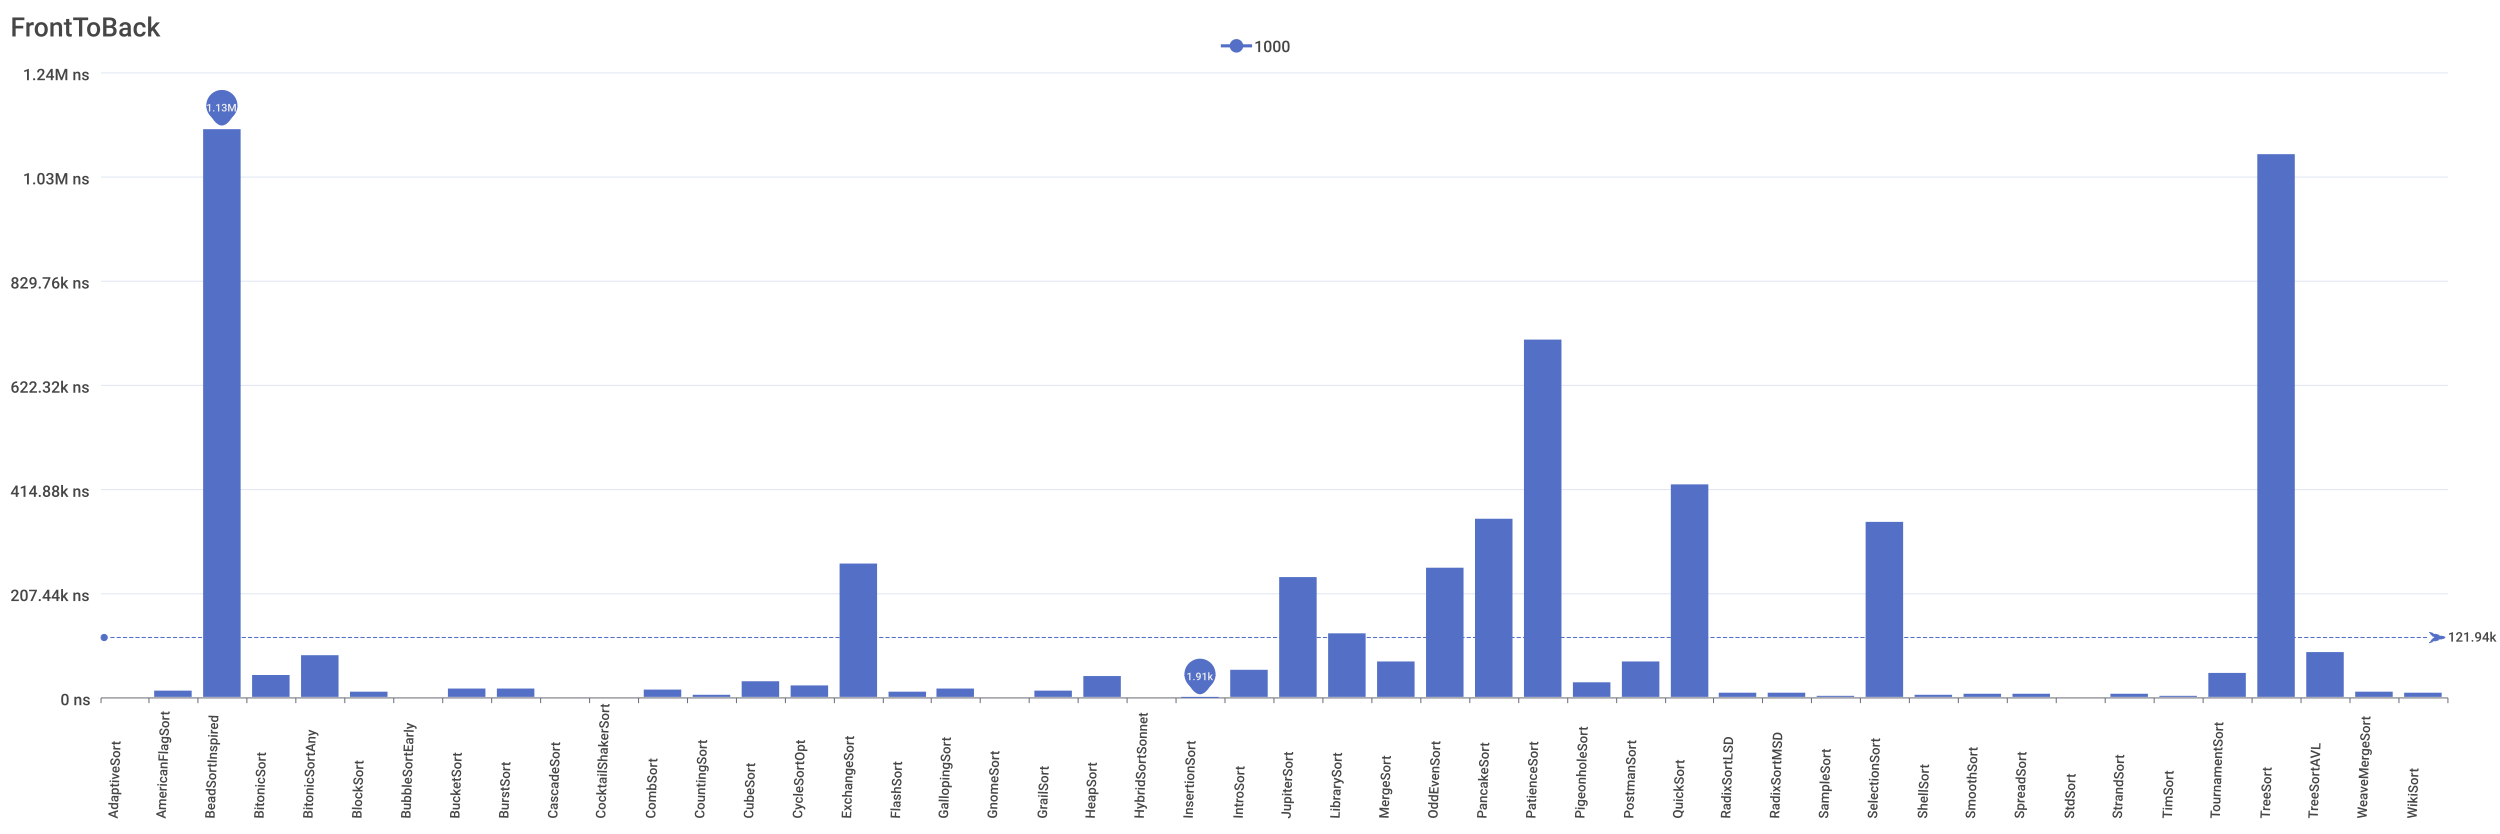
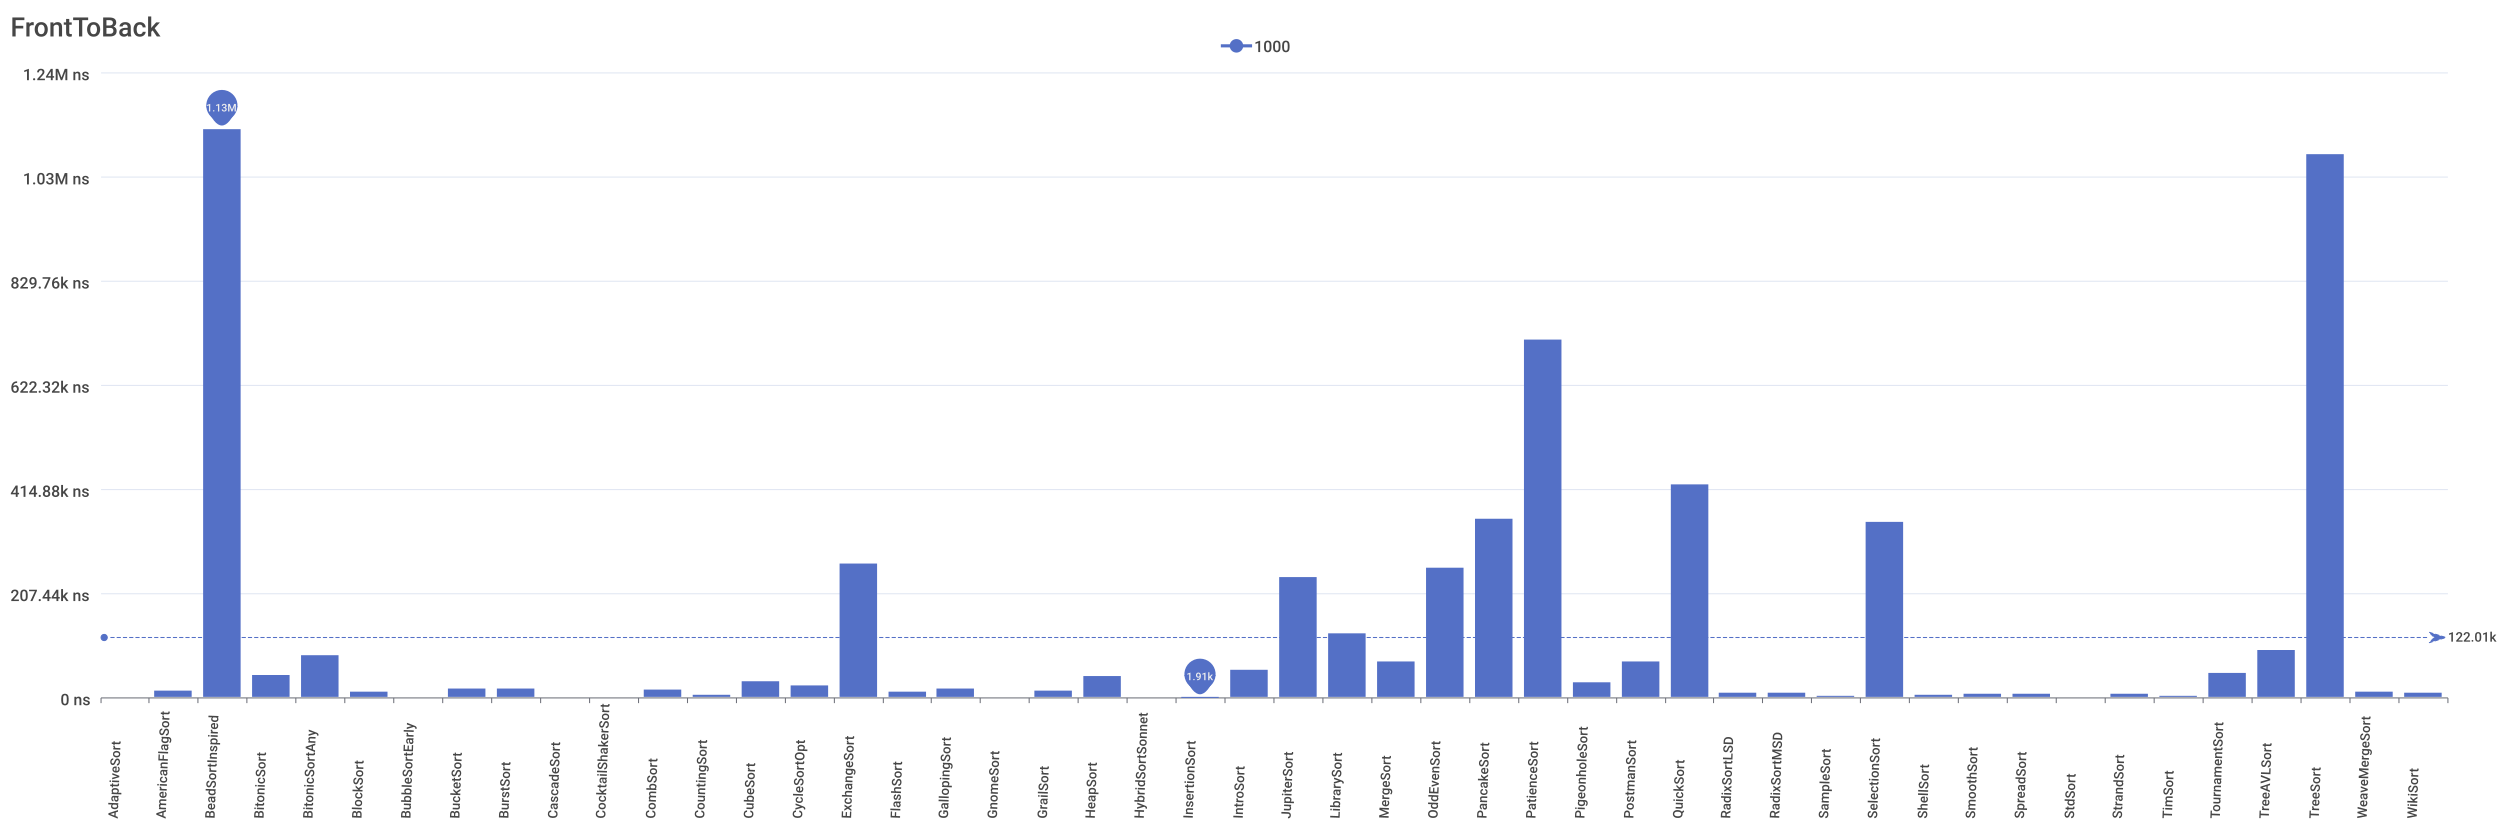
<svg xmlns="http://www.w3.org/2000/svg" width="2400" height="800">\n<path d="M 0 0 L 2400 0 L 2400 800 L 0 800 L 0 0" style="stroke-width:0;stroke:none;fill:rgba(255,255,255,1.0)" />
  <path d="M 1172 44 L 1202 44" style="stroke-width:3;stroke:rgba(84,112,198,1.0);fill:rgba(84,112,198,1.0)" />
  <circle cx="1187" cy="44" r="5" style="stroke-width:3;stroke:rgba(84,112,198,1.0);fill:rgba(84,112,198,1.0)" />
  <path d="" style="stroke-width:3;stroke:rgba(84,112,198,1.0);fill:rgba(84,112,198,1.0)" />
  <text x="1204" y="50" style="stroke-width:0;stroke:none;fill:rgba(70,70,70,1.0);font-size:15.3px;font-family:'Roboto Medium',sans-serif">1000</text>
  <text x="10" y="35" style="stroke-width:0;stroke:none;fill:rgba(70,70,70,1.0);font-size:25.6px;font-family:'Roboto Medium',sans-serif">FrontToBack</text>
  <text x="22" y="77" style="stroke-width:0;stroke:none;fill:rgba(70,70,70,1.0);font-size:15.3px;font-family:'Roboto Medium',sans-serif">1.24M ns</text>
  <text x="22" y="177" style="stroke-width:0;stroke:none;fill:rgba(70,70,70,1.0);font-size:15.3px;font-family:'Roboto Medium',sans-serif">1.03M ns</text>
  <text x="10" y="277" style="stroke-width:0;stroke:none;fill:rgba(70,70,70,1.0);font-size:15.3px;font-family:'Roboto Medium',sans-serif">829.76k ns</text>
  <text x="10" y="377" style="stroke-width:0;stroke:none;fill:rgba(70,70,70,1.0);font-size:15.3px;font-family:'Roboto Medium',sans-serif">622.32k ns</text>
  <text x="10" y="477" style="stroke-width:0;stroke:none;fill:rgba(70,70,70,1.0);font-size:15.3px;font-family:'Roboto Medium',sans-serif">414.88k ns</text>
  <text x="10" y="577" style="stroke-width:0;stroke:none;fill:rgba(70,70,70,1.0);font-size:15.3px;font-family:'Roboto Medium',sans-serif">207.44k ns</text>
  <text x="58" y="677" style="stroke-width:0;stroke:none;fill:rgba(70,70,70,1.0);font-size:15.3px;font-family:'Roboto Medium',sans-serif">0 ns</text>
  <path d="M 97 70 L 2350 70" style="stroke-width:1;stroke:rgba(224,230,242,1.0);fill:none" />
  <path d="M 97 170 L 2350 170" style="stroke-width:1;stroke:rgba(224,230,242,1.0);fill:none" />
  <path d="M 97 270 L 2350 270" style="stroke-width:1;stroke:rgba(224,230,242,1.0);fill:none" />
  <path d="M 97 370 L 2350 370" style="stroke-width:1;stroke:rgba(224,230,242,1.0);fill:none" />
  <path d="M 97 470 L 2350 470" style="stroke-width:1;stroke:rgba(224,230,242,1.0);fill:none" />
  <path d="M 97 570 L 2350 570" style="stroke-width:1;stroke:rgba(224,230,242,1.0);fill:none" />
  <path d="M 97 675 L 97 670" style="stroke-width:1;stroke:rgba(110,112,121,1.0);fill:none" />
  <path d="M 143 675 L 143 670" style="stroke-width:1;stroke:rgba(110,112,121,1.0);fill:none" />
  <path d="M 190 675 L 190 670" style="stroke-width:1;stroke:rgba(110,112,121,1.0);fill:none" />
  <path d="M 237 675 L 237 670" style="stroke-width:1;stroke:rgba(110,112,121,1.0);fill:none" />
  <path d="M 284 675 L 284 670" style="stroke-width:1;stroke:rgba(110,112,121,1.0);fill:none" />
  <path d="M 331 675 L 331 670" style="stroke-width:1;stroke:rgba(110,112,121,1.0);fill:none" />
  <path d="M 378 675 L 378 670" style="stroke-width:1;stroke:rgba(110,112,121,1.0);fill:none" />
  <path d="M 425 675 L 425 670" style="stroke-width:1;stroke:rgba(110,112,121,1.0);fill:none" />
  <path d="M 472 675 L 472 670" style="stroke-width:1;stroke:rgba(110,112,121,1.0);fill:none" />
  <path d="M 519 675 L 519 670" style="stroke-width:1;stroke:rgba(110,112,121,1.0);fill:none" />
  <path d="M 566 675 L 566 670" style="stroke-width:1;stroke:rgba(110,112,121,1.0);fill:none" />
  <path d="M 613 675 L 613 670" style="stroke-width:1;stroke:rgba(110,112,121,1.0);fill:none" />
  <path d="M 660 675 L 660 670" style="stroke-width:1;stroke:rgba(110,112,121,1.0);fill:none" />
  <path d="M 707 675 L 707 670" style="stroke-width:1;stroke:rgba(110,112,121,1.0);fill:none" />
  <path d="M 754 675 L 754 670" style="stroke-width:1;stroke:rgba(110,112,121,1.0);fill:none" />
  <path d="M 801 675 L 801 670" style="stroke-width:1;stroke:rgba(110,112,121,1.0);fill:none" />
  <path d="M 848 675 L 848 670" style="stroke-width:1;stroke:rgba(110,112,121,1.0);fill:none" />
  <path d="M 894 675 L 894 670" style="stroke-width:1;stroke:rgba(110,112,121,1.0);fill:none" />
  <path d="M 941 675 L 941 670" style="stroke-width:1;stroke:rgba(110,112,121,1.0);fill:none" />
  <path d="M 988 675 L 988 670" style="stroke-width:1;stroke:rgba(110,112,121,1.0);fill:none" />
  <path d="M 1035 675 L 1035 670" style="stroke-width:1;stroke:rgba(110,112,121,1.0);fill:none" />
  <path d="M 1082 675 L 1082 670" style="stroke-width:1;stroke:rgba(110,112,121,1.0);fill:none" />
  <path d="M 1129 675 L 1129 670" style="stroke-width:1;stroke:rgba(110,112,121,1.0);fill:none" />
  <path d="M 1176 675 L 1176 670" style="stroke-width:1;stroke:rgba(110,112,121,1.0);fill:none" />
  <path d="M 1223 675 L 1223 670" style="stroke-width:1;stroke:rgba(110,112,121,1.0);fill:none" />
  <path d="M 1270 675 L 1270 670" style="stroke-width:1;stroke:rgba(110,112,121,1.0);fill:none" />
  <path d="M 1317 675 L 1317 670" style="stroke-width:1;stroke:rgba(110,112,121,1.0);fill:none" />
  <path d="M 1364 675 L 1364 670" style="stroke-width:1;stroke:rgba(110,112,121,1.0);fill:none" />
  <path d="M 1411 675 L 1411 670" style="stroke-width:1;stroke:rgba(110,112,121,1.0);fill:none" />
  <path d="M 1458 675 L 1458 670" style="stroke-width:1;stroke:rgba(110,112,121,1.0);fill:none" />
  <path d="M 1505 675 L 1505 670" style="stroke-width:1;stroke:rgba(110,112,121,1.0);fill:none" />
  <path d="M 1552 675 L 1552 670" style="stroke-width:1;stroke:rgba(110,112,121,1.0);fill:none" />
  <path d="M 1599 675 L 1599 670" style="stroke-width:1;stroke:rgba(110,112,121,1.0);fill:none" />
  <path d="M 1645 675 L 1645 670" style="stroke-width:1;stroke:rgba(110,112,121,1.0);fill:none" />
  <path d="M 1692 675 L 1692 670" style="stroke-width:1;stroke:rgba(110,112,121,1.0);fill:none" />
  <path d="M 1739 675 L 1739 670" style="stroke-width:1;stroke:rgba(110,112,121,1.0);fill:none" />
  <path d="M 1786 675 L 1786 670" style="stroke-width:1;stroke:rgba(110,112,121,1.0);fill:none" />
  <path d="M 1833 675 L 1833 670" style="stroke-width:1;stroke:rgba(110,112,121,1.0);fill:none" />
  <path d="M 1880 675 L 1880 670" style="stroke-width:1;stroke:rgba(110,112,121,1.0);fill:none" />
  <path d="M 1927 675 L 1927 670" style="stroke-width:1;stroke:rgba(110,112,121,1.0);fill:none" />
  <path d="M 1974 675 L 1974 670" style="stroke-width:1;stroke:rgba(110,112,121,1.0);fill:none" />
  <path d="M 2021 675 L 2021 670" style="stroke-width:1;stroke:rgba(110,112,121,1.0);fill:none" />
  <path d="M 2068 675 L 2068 670" style="stroke-width:1;stroke:rgba(110,112,121,1.0);fill:none" />
  <path d="M 2115 675 L 2115 670" style="stroke-width:1;stroke:rgba(110,112,121,1.0);fill:none" />
  <path d="M 2162 675 L 2162 670" style="stroke-width:1;stroke:rgba(110,112,121,1.0);fill:none" />
  <path d="M 2209 675 L 2209 670" style="stroke-width:1;stroke:rgba(110,112,121,1.0);fill:none" />
  <path d="M 2256 675 L 2256 670" style="stroke-width:1;stroke:rgba(110,112,121,1.0);fill:none" />
  <path d="M 2303 675 L 2303 670" style="stroke-width:1;stroke:rgba(110,112,121,1.0);fill:none" />
  <path d="M 2350 675 L 2350 670" style="stroke-width:1;stroke:rgba(110,112,121,1.0);fill:none" />
  <path d="M 97 670 L 2350 670" style="stroke-width:1;stroke:rgba(110,112,121,1.0);fill:none" />
  <text x="113" y="786" style="stroke-width:0;stroke:none;fill:rgba(70,70,70,1.0);font-size:12.8px;font-family:'Roboto Medium',sans-serif" transform="rotate(272.15,113,786)">AdaptiveSort</text>
  <text x="159" y="786" style="stroke-width:0;stroke:none;fill:rgba(70,70,70,1.0);font-size:12.8px;font-family:'Roboto Medium',sans-serif" transform="rotate(272.15,159,786)">AmericanFlagSort</text>
  <text x="206" y="786" style="stroke-width:0;stroke:none;fill:rgba(70,70,70,1.0);font-size:12.8px;font-family:'Roboto Medium',sans-serif" transform="rotate(272.15,206,786)">BeadSortInspired</text>
  <text x="253" y="786" style="stroke-width:0;stroke:none;fill:rgba(70,70,70,1.0);font-size:12.8px;font-family:'Roboto Medium',sans-serif" transform="rotate(272.15,253,786)">BitonicSort</text>
  <text x="300" y="786" style="stroke-width:0;stroke:none;fill:rgba(70,70,70,1.0);font-size:12.8px;font-family:'Roboto Medium',sans-serif" transform="rotate(272.15,300,786)">BitonicSortAny</text>
  <text x="347" y="786" style="stroke-width:0;stroke:none;fill:rgba(70,70,70,1.0);font-size:12.8px;font-family:'Roboto Medium',sans-serif" transform="rotate(272.15,347,786)">BlockSort</text>
  <text x="394" y="786" style="stroke-width:0;stroke:none;fill:rgba(70,70,70,1.0);font-size:12.8px;font-family:'Roboto Medium',sans-serif" transform="rotate(272.15,394,786)">BubbleSortEarly</text>
  <text x="441" y="786" style="stroke-width:0;stroke:none;fill:rgba(70,70,70,1.0);font-size:12.8px;font-family:'Roboto Medium',sans-serif" transform="rotate(272.15,441,786)">BucketSort</text>
  <text x="488" y="786" style="stroke-width:0;stroke:none;fill:rgba(70,70,70,1.0);font-size:12.8px;font-family:'Roboto Medium',sans-serif" transform="rotate(272.15,488,786)">BurstSort</text>
  <text x="535" y="786" style="stroke-width:0;stroke:none;fill:rgba(70,70,70,1.0);font-size:12.8px;font-family:'Roboto Medium',sans-serif" transform="rotate(272.15,535,786)">CascadeSort</text>
  <text x="581" y="786" style="stroke-width:0;stroke:none;fill:rgba(70,70,70,1.0);font-size:12.8px;font-family:'Roboto Medium',sans-serif" transform="rotate(272.15,581,786)">CocktailShakerSort</text>
  <text x="629" y="786" style="stroke-width:0;stroke:none;fill:rgba(70,70,70,1.0);font-size:12.8px;font-family:'Roboto Medium',sans-serif" transform="rotate(272.15,629,786)">CombSort</text>
  <text x="676" y="786" style="stroke-width:0;stroke:none;fill:rgba(70,70,70,1.0);font-size:12.8px;font-family:'Roboto Medium',sans-serif" transform="rotate(272.15,676,786)">CountingSort</text>
  <text x="723" y="786" style="stroke-width:0;stroke:none;fill:rgba(70,70,70,1.0);font-size:12.8px;font-family:'Roboto Medium',sans-serif" transform="rotate(272.15,723,786)">CubeSort</text>
  <text x="770" y="786" style="stroke-width:0;stroke:none;fill:rgba(70,70,70,1.0);font-size:12.8px;font-family:'Roboto Medium',sans-serif" transform="rotate(272.15,770,786)">CycleSortOpt</text>
  <text x="817" y="786" style="stroke-width:0;stroke:none;fill:rgba(70,70,70,1.0);font-size:12.8px;font-family:'Roboto Medium',sans-serif" transform="rotate(272.15,817,786)">ExchangeSort</text>
  <text x="864" y="786" style="stroke-width:0;stroke:none;fill:rgba(70,70,70,1.0);font-size:12.8px;font-family:'Roboto Medium',sans-serif" transform="rotate(272.15,864,786)">FlashSort</text>
  <text x="910" y="786" style="stroke-width:0;stroke:none;fill:rgba(70,70,70,1.0);font-size:12.8px;font-family:'Roboto Medium',sans-serif" transform="rotate(272.15,910,786)">GallopingSort</text>
  <text x="957" y="786" style="stroke-width:0;stroke:none;fill:rgba(70,70,70,1.0);font-size:12.8px;font-family:'Roboto Medium',sans-serif" transform="rotate(272.15,957,786)">GnomeSort</text>
  <text x="1005" y="786" style="stroke-width:0;stroke:none;fill:rgba(70,70,70,1.0);font-size:12.8px;font-family:'Roboto Medium',sans-serif" transform="rotate(272.15,1005,786)">GrailSort</text>
  <text x="1051" y="786" style="stroke-width:0;stroke:none;fill:rgba(70,70,70,1.0);font-size:12.8px;font-family:'Roboto Medium',sans-serif" transform="rotate(272.15,1051,786)">HeapSort</text>
  <text x="1098" y="786" style="stroke-width:0;stroke:none;fill:rgba(70,70,70,1.0);font-size:12.8px;font-family:'Roboto Medium',sans-serif" transform="rotate(272.15,1098,786)">HybridSortSonnet</text>
  <text x="1145" y="786" style="stroke-width:0;stroke:none;fill:rgba(70,70,70,1.0);font-size:12.8px;font-family:'Roboto Medium',sans-serif" transform="rotate(272.15,1145,786)">InsertionSort</text>
  <text x="1193" y="786" style="stroke-width:0;stroke:none;fill:rgba(70,70,70,1.0);font-size:12.8px;font-family:'Roboto Medium',sans-serif" transform="rotate(272.15,1193,786)">IntroSort</text>
  <text x="1239" y="786" style="stroke-width:0;stroke:none;fill:rgba(70,70,70,1.0);font-size:12.8px;font-family:'Roboto Medium',sans-serif" transform="rotate(272.15,1239,786)">JupiterSort</text>
  <text x="1286" y="786" style="stroke-width:0;stroke:none;fill:rgba(70,70,70,1.0);font-size:12.8px;font-family:'Roboto Medium',sans-serif" transform="rotate(272.15,1286,786)">LibrarySort</text>
  <text x="1333" y="786" style="stroke-width:0;stroke:none;fill:rgba(70,70,70,1.0);font-size:12.8px;font-family:'Roboto Medium',sans-serif" transform="rotate(272.15,1333,786)">MergeSort</text>
  <text x="1380" y="786" style="stroke-width:0;stroke:none;fill:rgba(70,70,70,1.0);font-size:12.8px;font-family:'Roboto Medium',sans-serif" transform="rotate(272.15,1380,786)">OddEvenSort</text>
  <text x="1427" y="786" style="stroke-width:0;stroke:none;fill:rgba(70,70,70,1.0);font-size:12.8px;font-family:'Roboto Medium',sans-serif" transform="rotate(272.15,1427,786)">PancakeSort</text>
  <text x="1474" y="786" style="stroke-width:0;stroke:none;fill:rgba(70,70,70,1.0);font-size:12.8px;font-family:'Roboto Medium',sans-serif" transform="rotate(272.15,1474,786)">PatienceSort</text>
  <text x="1521" y="786" style="stroke-width:0;stroke:none;fill:rgba(70,70,70,1.0);font-size:12.8px;font-family:'Roboto Medium',sans-serif" transform="rotate(272.15,1521,786)">PigeonholeSort</text>
  <text x="1568" y="786" style="stroke-width:0;stroke:none;fill:rgba(70,70,70,1.0);font-size:12.8px;font-family:'Roboto Medium',sans-serif" transform="rotate(272.15,1568,786)">PostmanSort</text>
  <text x="1615" y="786" style="stroke-width:0;stroke:none;fill:rgba(70,70,70,1.0);font-size:12.8px;font-family:'Roboto Medium',sans-serif" transform="rotate(272.15,1615,786)">QuickSort</text>
  <text x="1661" y="786" style="stroke-width:0;stroke:none;fill:rgba(70,70,70,1.0);font-size:12.8px;font-family:'Roboto Medium',sans-serif" transform="rotate(272.15,1661,786)">RadixSortLSD</text>
  <text x="1708" y="786" style="stroke-width:0;stroke:none;fill:rgba(70,70,70,1.0);font-size:12.8px;font-family:'Roboto Medium',sans-serif" transform="rotate(272.15,1708,786)">RadixSortMSD</text>
  <text x="1755" y="786" style="stroke-width:0;stroke:none;fill:rgba(70,70,70,1.0);font-size:12.8px;font-family:'Roboto Medium',sans-serif" transform="rotate(272.15,1755,786)">SampleSort</text>
  <text x="1802" y="786" style="stroke-width:0;stroke:none;fill:rgba(70,70,70,1.0);font-size:12.8px;font-family:'Roboto Medium',sans-serif" transform="rotate(272.15,1802,786)">SelectionSort</text>
  <text x="1850" y="786" style="stroke-width:0;stroke:none;fill:rgba(70,70,70,1.0);font-size:12.8px;font-family:'Roboto Medium',sans-serif" transform="rotate(272.15,1850,786)">ShellSort</text>
  <text x="1896" y="786" style="stroke-width:0;stroke:none;fill:rgba(70,70,70,1.0);font-size:12.8px;font-family:'Roboto Medium',sans-serif" transform="rotate(272.15,1896,786)">SmoothSort</text>
  <text x="1943" y="786" style="stroke-width:0;stroke:none;fill:rgba(70,70,70,1.0);font-size:12.8px;font-family:'Roboto Medium',sans-serif" transform="rotate(272.15,1943,786)">SpreadSort</text>
  <text x="1991" y="786" style="stroke-width:0;stroke:none;fill:rgba(70,70,70,1.0);font-size:12.8px;font-family:'Roboto Medium',sans-serif" transform="rotate(272.15,1991,786)">StdSort</text>
  <text x="2037" y="786" style="stroke-width:0;stroke:none;fill:rgba(70,70,70,1.0);font-size:12.8px;font-family:'Roboto Medium',sans-serif" transform="rotate(272.15,2037,786)">StrandSort</text>
  <text x="2085" y="786" style="stroke-width:0;stroke:none;fill:rgba(70,70,70,1.0);font-size:12.8px;font-family:'Roboto Medium',sans-serif" transform="rotate(272.15,2085,786)">TimSort</text>
  <text x="2131" y="786" style="stroke-width:0;stroke:none;fill:rgba(70,70,70,1.0);font-size:12.8px;font-family:'Roboto Medium',sans-serif" transform="rotate(272.15,2131,786)">TournamentSort</text>
-   <text x="2179" y="786" style="stroke-width:0;stroke:none;fill:rgba(70,70,70,1.0);font-size:12.8px;font-family:'Roboto Medium',sans-serif" transform="rotate(272.15,2179,786)">TreeSort</text>
-   <text x="2225" y="786" style="stroke-width:0;stroke:none;fill:rgba(70,70,70,1.0);font-size:12.8px;font-family:'Roboto Medium',sans-serif" transform="rotate(272.15,2225,786)">TreeSortAVL</text>
+   <text x="2178" y="786" style="stroke-width:0;stroke:none;fill:rgba(70,70,70,1.0);font-size:12.8px;font-family:'Roboto Medium',sans-serif" transform="rotate(272.15,2178,786)">TreeAVLSort</text>
+   <text x="2226" y="786" style="stroke-width:0;stroke:none;fill:rgba(70,70,70,1.0);font-size:12.8px;font-family:'Roboto Medium',sans-serif" transform="rotate(272.15,2226,786)">TreeSort</text>
  <text x="2272" y="786" style="stroke-width:0;stroke:none;fill:rgba(70,70,70,1.0);font-size:12.8px;font-family:'Roboto Medium',sans-serif" transform="rotate(272.15,2272,786)">WeaveMergeSort</text>
  <text x="2320" y="786" style="stroke-width:0;stroke:none;fill:rgba(70,70,70,1.0);font-size:12.8px;font-family:'Roboto Medium',sans-serif" transform="rotate(272.15,2320,786)">WikiSort</text>
  <path d="M 102 669 L 138 669 L 138 669 L 102 669 L 102 669" style="stroke-width:0;stroke:none;fill:rgba(84,112,198,1.0)" />
  <path d="M 148 663 L 184 663 L 184 669 L 148 669 L 148 663" style="stroke-width:0;stroke:none;fill:rgba(84,112,198,1.0)" />
  <path d="M 195 124 L 231 124 L 231 669 L 195 669 L 195 124" style="stroke-width:0;stroke:none;fill:rgba(84,112,198,1.0)" />
  <path d="M 242 648 L 278 648 L 278 669 L 242 669 L 242 648" style="stroke-width:0;stroke:none;fill:rgba(84,112,198,1.0)" />
  <path d="M 289 629 L 325 629 L 325 669 L 289 669 L 289 629" style="stroke-width:0;stroke:none;fill:rgba(84,112,198,1.0)" />
  <path d="M 336 664 L 372 664 L 372 669 L 336 669 L 336 664" style="stroke-width:0;stroke:none;fill:rgba(84,112,198,1.0)" />
  <path d="M 383 669 L 419 669 L 419 669 L 383 669 L 383 669" style="stroke-width:0;stroke:none;fill:rgba(84,112,198,1.0)" />
  <path d="M 430 661 L 466 661 L 466 669 L 430 669 L 430 661" style="stroke-width:0;stroke:none;fill:rgba(84,112,198,1.0)" />
  <path d="M 477 661 L 513 661 L 513 669 L 477 669 L 477 661" style="stroke-width:0;stroke:none;fill:rgba(84,112,198,1.0)" />
  <path d="M 524 669 L 560 669 L 560 669 L 524 669 L 524 669" style="stroke-width:0;stroke:none;fill:rgba(84,112,198,1.0)" />
  <path d="M 571 669 L 607 669 L 607 669 L 571 669 L 571 669" style="stroke-width:0;stroke:none;fill:rgba(84,112,198,1.0)" />
  <path d="M 618 662 L 654 662 L 654 669 L 618 669 L 618 662" style="stroke-width:0;stroke:none;fill:rgba(84,112,198,1.0)" />
  <path d="M 665 667 L 701 667 L 701 669 L 665 669 L 665 667" style="stroke-width:0;stroke:none;fill:rgba(84,112,198,1.0)" />
  <path d="M 712 654 L 748 654 L 748 669 L 712 669 L 712 654" style="stroke-width:0;stroke:none;fill:rgba(84,112,198,1.0)" />
  <path d="M 759 658 L 795 658 L 795 669 L 759 669 L 759 658" style="stroke-width:0;stroke:none;fill:rgba(84,112,198,1.0)" />
  <path d="M 806 541 L 842 541 L 842 669 L 806 669 L 806 541" style="stroke-width:0;stroke:none;fill:rgba(84,112,198,1.0)" />
  <path d="M 853 664 L 889 664 L 889 669 L 853 669 L 853 664" style="stroke-width:0;stroke:none;fill:rgba(84,112,198,1.0)" />
  <path d="M 899 661 L 935 661 L 935 669 L 899 669 L 899 661" style="stroke-width:0;stroke:none;fill:rgba(84,112,198,1.0)" />
  <path d="M 946 669 L 982 669 L 982 669 L 946 669 L 946 669" style="stroke-width:0;stroke:none;fill:rgba(84,112,198,1.0)" />
  <path d="M 993 663 L 1029 663 L 1029 669 L 993 669 L 993 663" style="stroke-width:0;stroke:none;fill:rgba(84,112,198,1.0)" />
  <path d="M 1040 649 L 1076 649 L 1076 669 L 1040 669 L 1040 649" style="stroke-width:0;stroke:none;fill:rgba(84,112,198,1.0)" />
  <path d="M 1087 669 L 1123 669 L 1123 669 L 1087 669 L 1087 669" style="stroke-width:0;stroke:none;fill:rgba(84,112,198,1.0)" />
  <path d="M 1134 670 L 1170 670 L 1170 669 L 1134 669 L 1134 670" style="stroke-width:0;stroke:none;fill:rgba(84,112,198,1.0)" />
  <path d="M 1181 643 L 1217 643 L 1217 669 L 1181 669 L 1181 643" style="stroke-width:0;stroke:none;fill:rgba(84,112,198,1.0)" />
  <path d="M 1228 554 L 1264 554 L 1264 669 L 1228 669 L 1228 554" style="stroke-width:0;stroke:none;fill:rgba(84,112,198,1.0)" />
  <path d="M 1275 608 L 1311 608 L 1311 669 L 1275 669 L 1275 608" style="stroke-width:0;stroke:none;fill:rgba(84,112,198,1.0)" />
  <path d="M 1322 635 L 1358 635 L 1358 669 L 1322 669 L 1322 635" style="stroke-width:0;stroke:none;fill:rgba(84,112,198,1.0)" />
  <path d="M 1369 545 L 1405 545 L 1405 669 L 1369 669 L 1369 545" style="stroke-width:0;stroke:none;fill:rgba(84,112,198,1.0)" />
  <path d="M 1416 498 L 1452 498 L 1452 669 L 1416 669 L 1416 498" style="stroke-width:0;stroke:none;fill:rgba(84,112,198,1.0)" />
  <path d="M 1463 326 L 1499 326 L 1499 669 L 1463 669 L 1463 326" style="stroke-width:0;stroke:none;fill:rgba(84,112,198,1.0)" />
  <path d="M 1510 655 L 1546 655 L 1546 669 L 1510 669 L 1510 655" style="stroke-width:0;stroke:none;fill:rgba(84,112,198,1.0)" />
  <path d="M 1557 635 L 1593 635 L 1593 669 L 1557 669 L 1557 635" style="stroke-width:0;stroke:none;fill:rgba(84,112,198,1.0)" />
  <path d="M 1604 465 L 1640 465 L 1640 669 L 1604 669 L 1604 465" style="stroke-width:0;stroke:none;fill:rgba(84,112,198,1.0)" />
  <path d="M 1650 665 L 1686 665 L 1686 669 L 1650 669 L 1650 665" style="stroke-width:0;stroke:none;fill:rgba(84,112,198,1.0)" />
  <path d="M 1697 665 L 1733 665 L 1733 669 L 1697 669 L 1697 665" style="stroke-width:0;stroke:none;fill:rgba(84,112,198,1.0)" />
  <path d="M 1744 668 L 1780 668 L 1780 669 L 1744 669 L 1744 668" style="stroke-width:0;stroke:none;fill:rgba(84,112,198,1.0)" />
  <path d="M 1791 501 L 1827 501 L 1827 669 L 1791 669 L 1791 501" style="stroke-width:0;stroke:none;fill:rgba(84,112,198,1.0)" />
  <path d="M 1838 667 L 1874 667 L 1874 669 L 1838 669 L 1838 667" style="stroke-width:0;stroke:none;fill:rgba(84,112,198,1.0)" />
  <path d="M 1885 666 L 1921 666 L 1921 669 L 1885 669 L 1885 666" style="stroke-width:0;stroke:none;fill:rgba(84,112,198,1.0)" />
  <path d="M 1932 666 L 1968 666 L 1968 669 L 1932 669 L 1932 666" style="stroke-width:0;stroke:none;fill:rgba(84,112,198,1.0)" />
  <path d="M 1979 669 L 2015 669 L 2015 669 L 1979 669 L 1979 669" style="stroke-width:0;stroke:none;fill:rgba(84,112,198,1.0)" />
  <path d="M 2026 666 L 2062 666 L 2062 669 L 2026 669 L 2026 666" style="stroke-width:0;stroke:none;fill:rgba(84,112,198,1.0)" />
  <path d="M 2073 668 L 2109 668 L 2109 669 L 2073 669 L 2073 668" style="stroke-width:0;stroke:none;fill:rgba(84,112,198,1.0)" />
  <path d="M 2120 646 L 2156 646 L 2156 669 L 2120 669 L 2120 646" style="stroke-width:0;stroke:none;fill:rgba(84,112,198,1.0)" />
-   <path d="M 2167 148 L 2203 148 L 2203 669 L 2167 669 L 2167 148" style="stroke-width:0;stroke:none;fill:rgba(84,112,198,1.0)" />
-   <path d="M 2214 626 L 2250 626 L 2250 669 L 2214 669 L 2214 626" style="stroke-width:0;stroke:none;fill:rgba(84,112,198,1.0)" />
+   <path d="M 2167 624 L 2203 624 L 2203 669 L 2167 669 L 2167 624" style="stroke-width:0;stroke:none;fill:rgba(84,112,198,1.0)" />
+   <path d="M 2214 148 L 2250 148 L 2250 669 L 2214 669 L 2214 148" style="stroke-width:0;stroke:none;fill:rgba(84,112,198,1.0)" />
  <path d="M 2261 664 L 2297 664 L 2297 669 L 2261 669 L 2261 664" style="stroke-width:0;stroke:none;fill:rgba(84,112,198,1.0)" />
  <path d="M 2308 665 L 2344 665 L 2344 669 L 2308 669 L 2308 665" style="stroke-width:0;stroke:none;fill:rgba(84,112,198,1.0)" />
  <path d="M 210 116 A 15 15 330.00 1 1 216 116 L 213 102 Z" style="stroke-width:0;stroke:none;fill:rgba(84,112,198,1.0)" />
  <path d="M 198 102 Q213,139 228,102 Z" style="stroke-width:0;stroke:none;fill:rgba(84,112,198,1.0)" />
  <text x="198" y="107" style="stroke-width:0;stroke:none;fill:rgba(238,238,238,1.0);font-size:10.2px;font-family:'Roboto Medium',sans-serif">1.13M</text>
  <path d="M 1149 662 A 15 15 330.00 1 1 1155 662 L 1152 648 Z" style="stroke-width:0;stroke:none;fill:rgba(84,112,198,1.0)" />
  <path d="M 1137 648 Q1152,685 1167,648 Z" style="stroke-width:0;stroke:none;fill:rgba(84,112,198,1.0)" />
  <text x="1139" y="653" style="stroke-width:0;stroke:none;fill:rgba(238,238,238,1.0);font-size:10.2px;font-family:'Roboto Medium',sans-serif">1.91k</text>
  <circle cx="100" cy="612" r="3" style="stroke-width:1;stroke:rgba(84,112,198,1.0);fill:rgba(84,112,198,1.0)" />
  <path stroke-dasharray="4.0, 2.0" d="" style="stroke-width:1;stroke:rgba(84,112,198,1.0);fill:rgba(84,112,198,1.0)" />
  <path stroke-dasharray="4.0, 2.0" d="M 106 612 L 2332 612" style="stroke-width:1;stroke:rgba(84,112,198,1.0);fill:rgba(84,112,198,1.0)" />
  <path stroke-dasharray="4.0, 2.0" d="M 2332 607 L 2348 612 L 2332 617 L 2337 612 L 2332 607" style="stroke-width:1;stroke:rgba(84,112,198,1.0);fill:rgba(84,112,198,1.0)" />
-   <text x="2350" y="616" style="stroke-width:0;stroke:none;fill:rgba(70,70,70,1.0);font-size:12.8px;font-family:'Roboto Medium',sans-serif">121.94k</text>
+   <text x="2350" y="616" style="stroke-width:0;stroke:none;fill:rgba(70,70,70,1.0);font-size:12.8px;font-family:'Roboto Medium',sans-serif">122.01k</text>
</svg>
